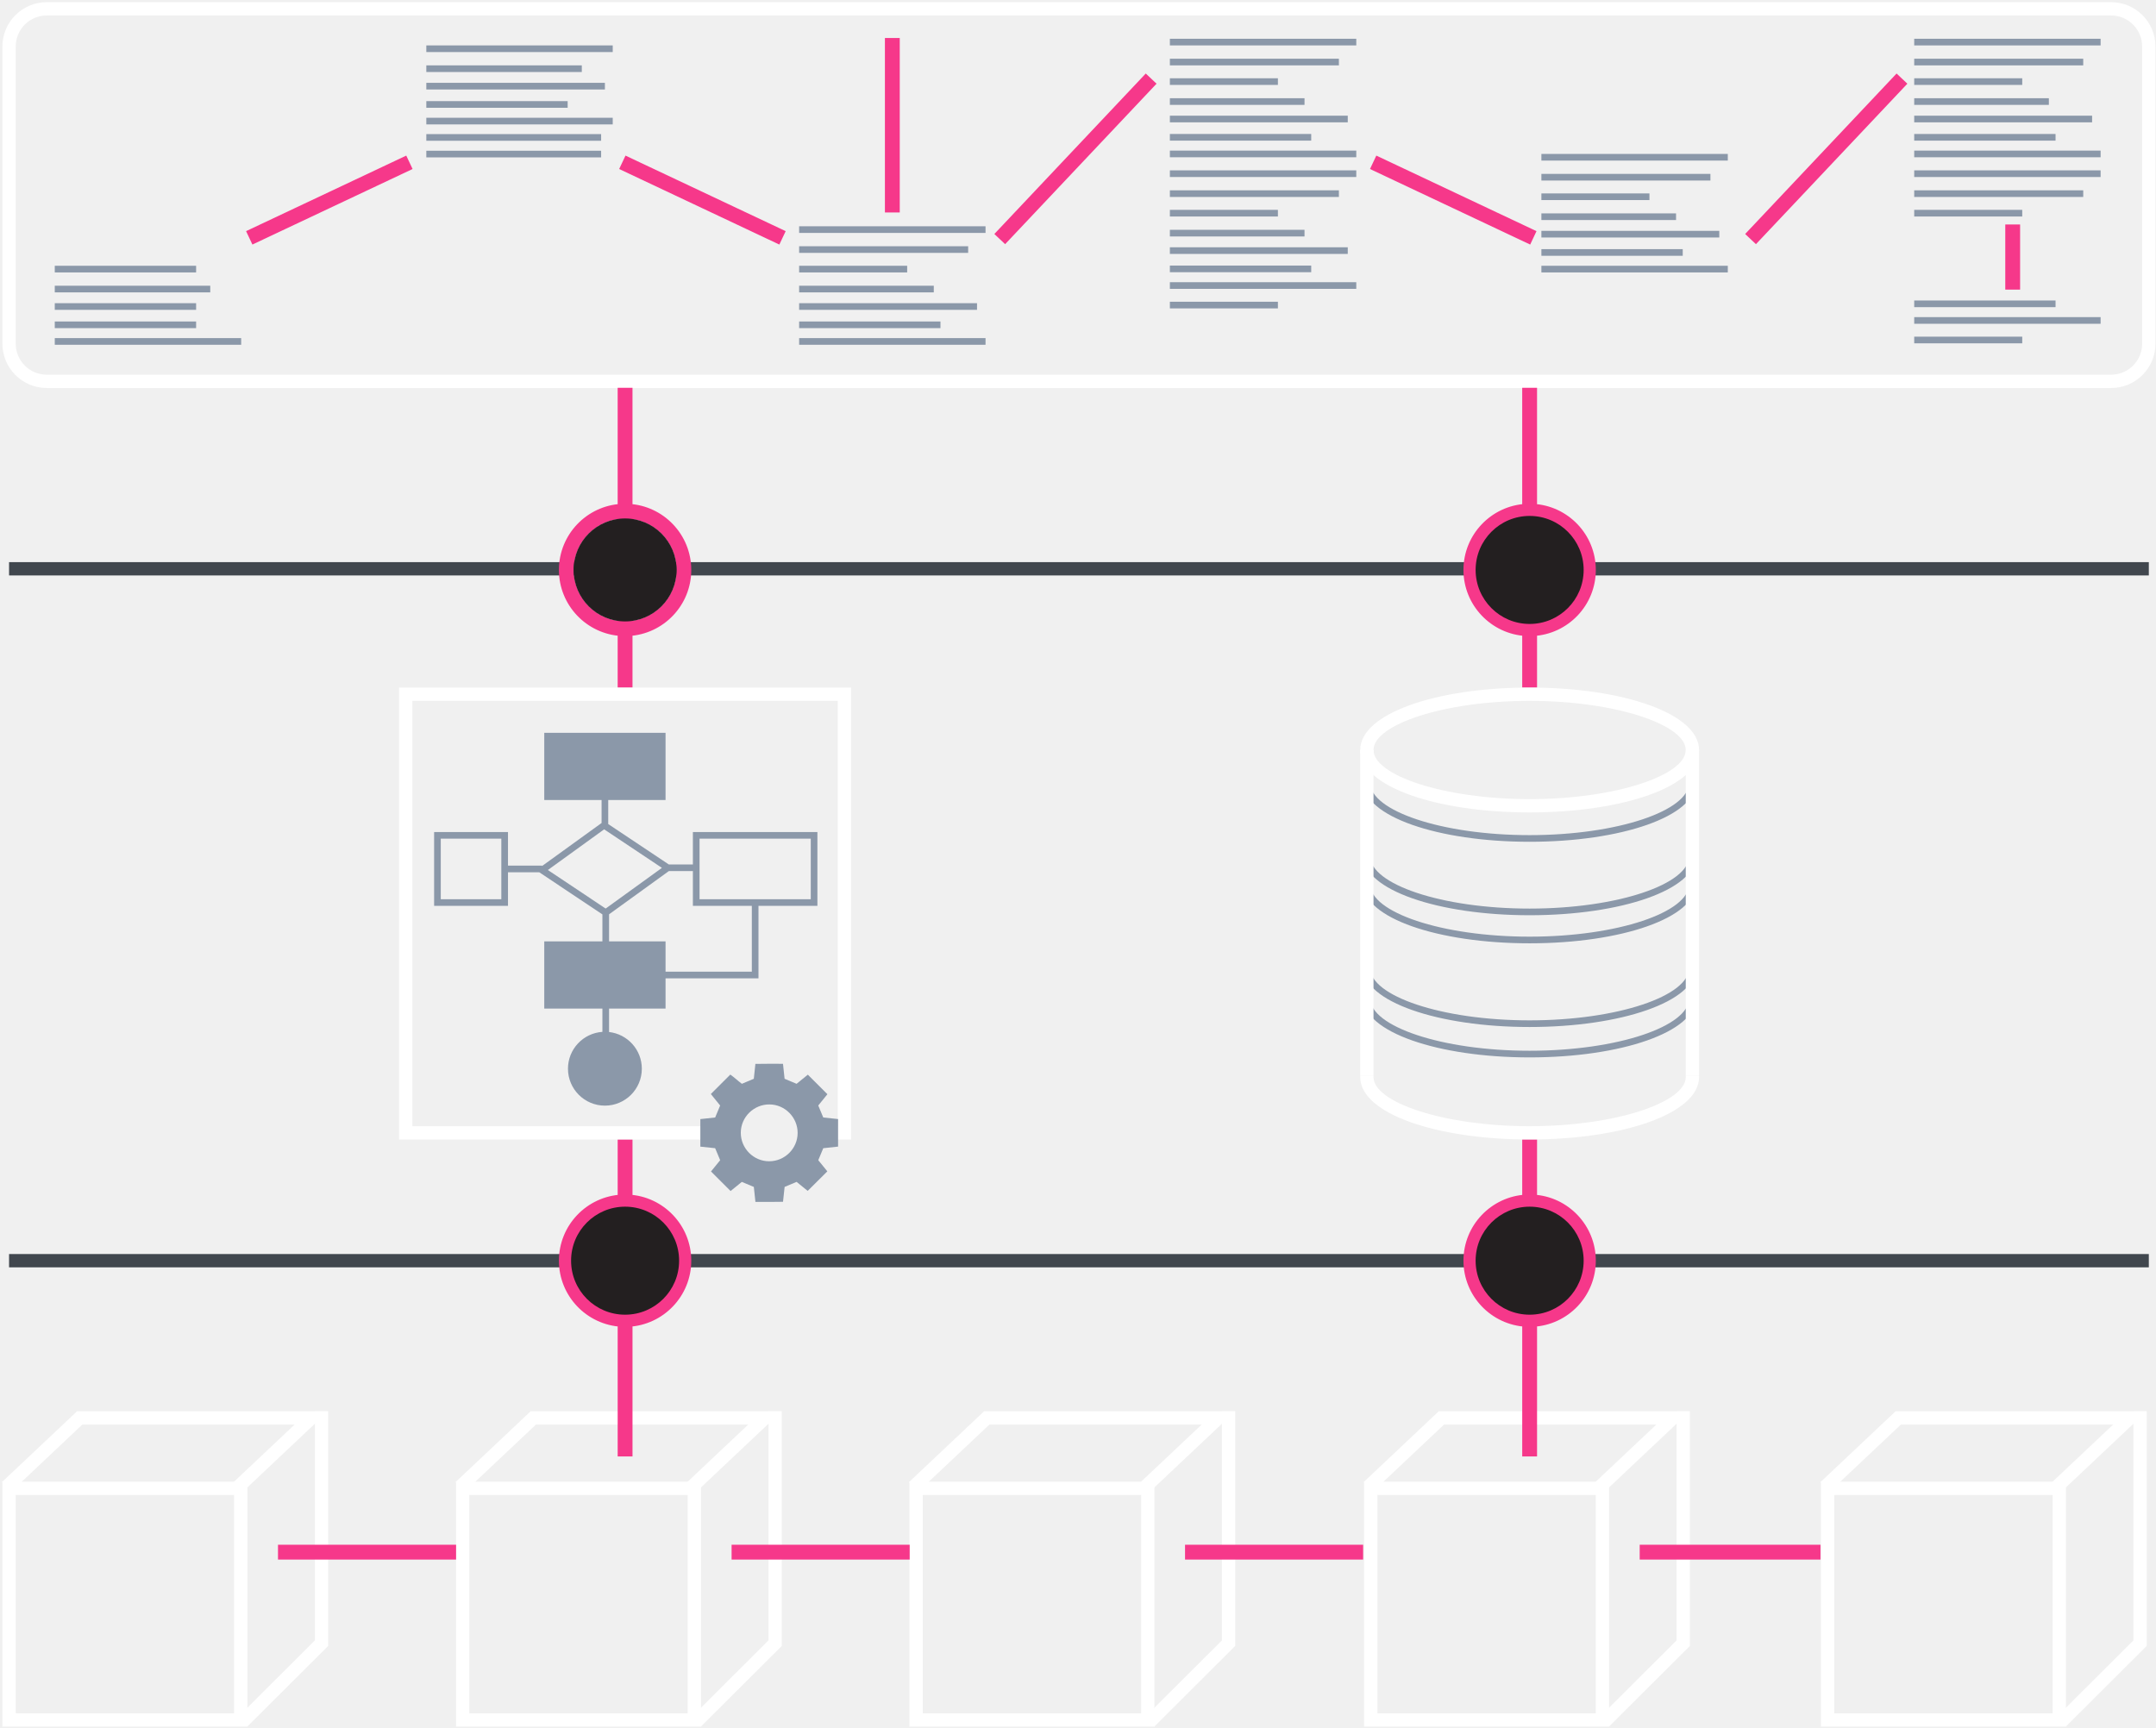
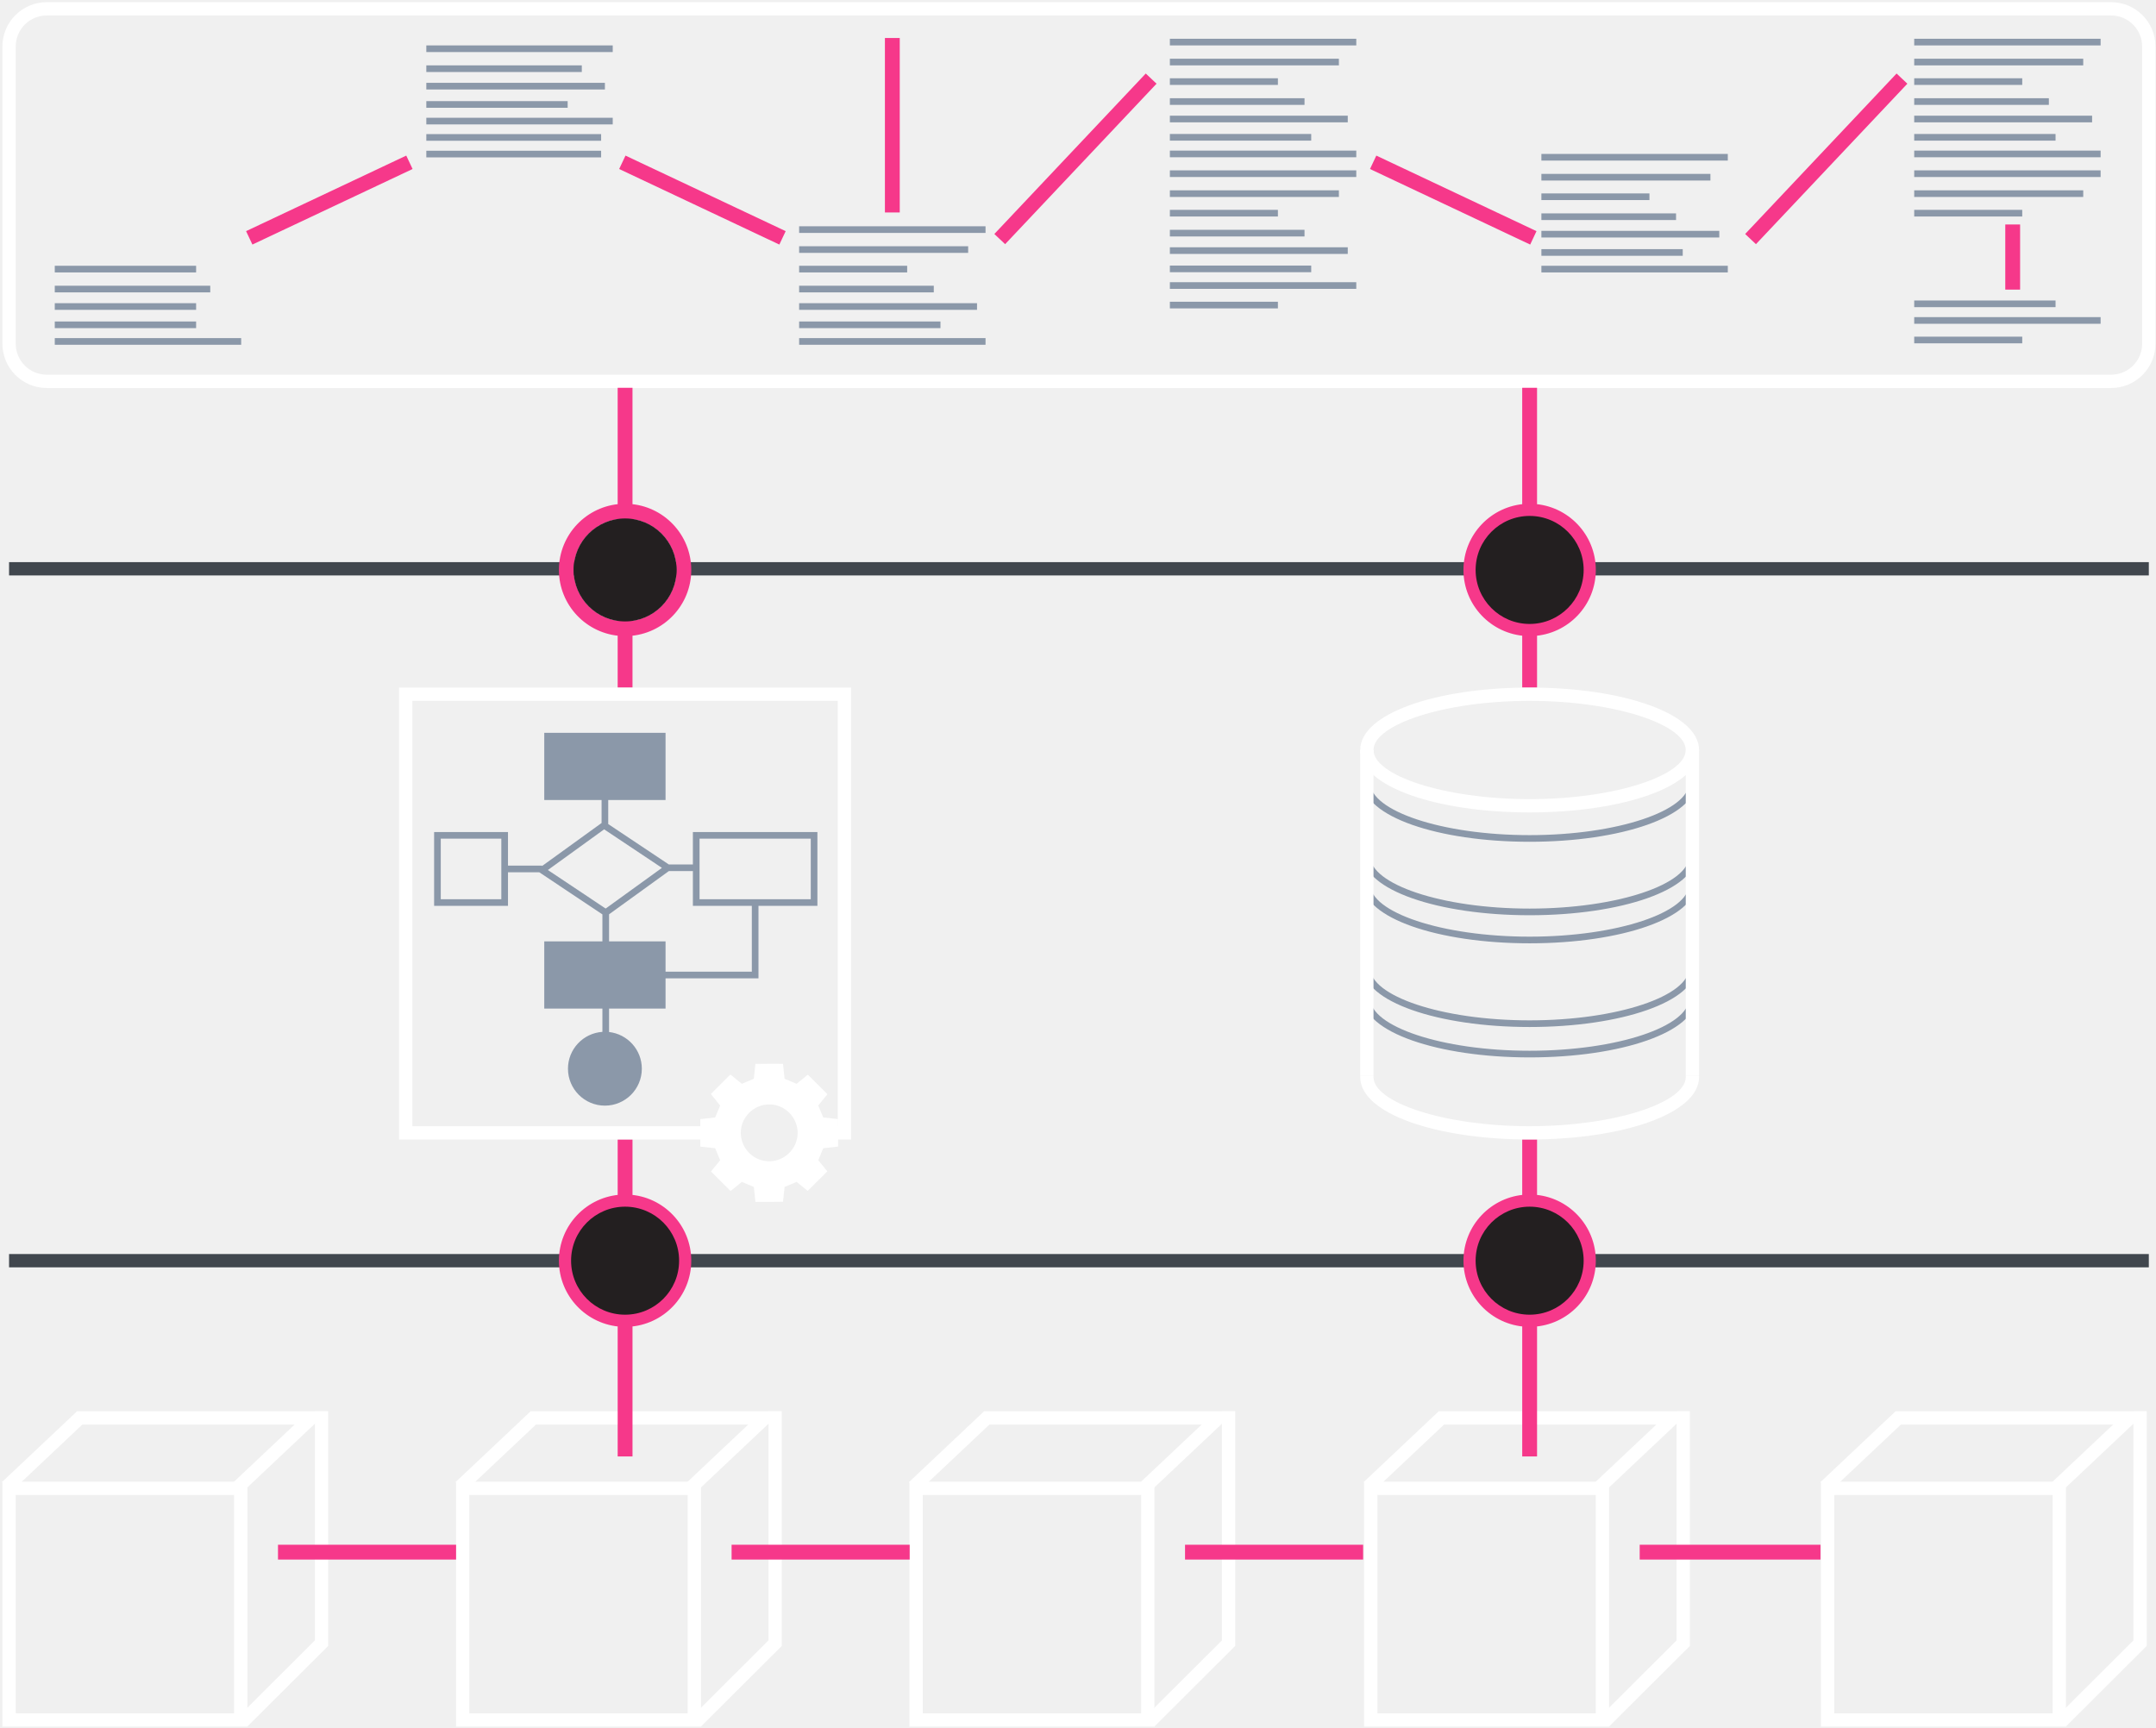
<svg xmlns="http://www.w3.org/2000/svg" height="634" viewBox="0 0 791 634" width="791">
  <g fill="none" fill-rule="evenodd" transform="translate(.288 .119)">
    <g fill-rule="nonzero">
      <path d="m3.037 211.032v-4.882h785.041v4.882z" fill="#41474e" />
      <path d="m3.037 464.914v-4.882h785.041v4.882z" fill="#41474e" />
      <path d="m623.071 275.082c0 13.354-27.88 22.908-62.163 22.908-34.285 0-62.163-9.554-62.163-22.908 0-13.355 27.88-22.911 62.163-22.911 34.282 0 62.163 9.556 62.163 22.911zm-4.882 0c0-9.239-25.644-18.029-57.282-18.029-31.639 0-57.282 8.789-57.282 18.029 0 9.239 25.641 18.026 57.282 18.026 31.639 0 57.282-8.788 57.282-18.026zm-119.43 119.577h4.882c0 .116-.004.212-.01.341-.004.088-.004.089-.004.096 0 9.246 25.619 18.025 57.282 18.025s57.282-8.779 57.282-18.025c0-.011-0-.015-.009-.143-.013-.185-.021-.321-.021-.485h4.882c0 .011 0.0.015.009.143.013.185.021.321.021.485 0 13.361-27.856 22.907-62.163 22.907s-62.163-9.546-62.163-22.907c0-.116.004-.212.01-.341.004-.088.004-.089.004-.096z" fill="#fff" />
      <path d="m499.979 313.59h2.441c0 .088-.003.161-.009.28-.005.099-.006.123-.006.157 0 10.275 26.179 19.247 58.502 19.247s58.502-8.972 58.502-19.247c0-.049-.002-.086-.012-.228-.012-.171-.018-.274-.018-.399h2.441c0 .049.002.086.012.228.012.171.018.274.018.399 0 12.333-27.297 21.688-60.943 21.688s-60.943-9.355-60.943-21.688c0-.088.003-.161.009-.28.005-.099.006-.123.006-.157z" fill="#8b98a9" />
      <path d="m499.979 323.893h2.441c-.001.109-.001.109-.005.2-.002.042-.002.042-.004.08-.005.099-.006.124-.006.159 0 10.275 26.178 19.244 58.502 19.244s58.502-8.97 58.502-19.244c0-.049-.002-.086-.012-.228-.012-.171-.018-.274-.018-.399h2.441c0 .049.002.086.012.228.012.171.018.274.018.399 0 12.332-27.296 21.685-60.943 21.685s-60.943-9.353-60.943-21.685c0-.089.003-.162.009-.282.002-.035.002-.035.003-.066.002-.055.002-.055.003-.091zm0 41.862h2.441c0 .088-.003.161-.009.28-.005.099-.006.123-.006.157 0 10.275 26.179 19.247 58.502 19.247s58.502-8.972 58.502-19.247c0-.049-.002-.086-.012-.228-.012-.171-.018-.274-.018-.399h2.441c0 .049.002.086.012.228.012.171.018.274.018.399 0 12.333-27.297 21.688-60.943 21.688s-60.943-9.355-60.943-21.688c0-.088.003-.161.009-.28.005-.099.006-.123.006-.157zm-.015-78.684h2.441c0 10.276 26.18 19.249 58.502 19.249 32.32 0 58.502-8.974 58.502-19.249h2.441c0 12.333-27.3 21.69-60.943 21.69-33.644 0-60.943-9.357-60.943-21.69z" fill="#8b98a9" />
      <path d="m499.979 354.603h2.441c-.001.109-.001.109-.005.2-.002.042-.002.042-.004.08-.005.099-.006.124-.006.159 0 10.275 26.178 19.244 58.502 19.244s58.502-8.97 58.502-19.244c0-.049-.002-.086-.012-.228-.012-.171-.018-.274-.018-.399h2.441c0 .049.002.086.012.228.012.171.018.274.018.399 0 12.332-27.296 21.685-60.943 21.685s-60.943-9.353-60.943-21.685c0-.089.003-.162.009-.282.002-.035.002-.035.003-.066.002-.055.002-.055.003-.091z" fill="#8b98a9" />
      <path d="m498.744 275.082h4.882v119.574h-4.882z" fill="#fff" />
      <path d="m618.189 275.082h4.882v119.384h-4.882z" fill="#fff" />
      <path d="m151.007 413.125h119.021v4.882h-123.903v-165.833h165.838v165.833h-18.886v-4.882h14.004v-156.069h-156.074z" fill="#fff" />
      <path d="m167.018 633.443v-89.875h89.875v89.875zm84.994-4.882v-80.112h-80.112v80.112z" fill="#fff" />
      <path d="m170.217 547.245-3.35-3.551 27.556-25.99h92.109l-31.321 29.541-3.349-3.551 22.379-21.108h-77.879z" fill="#fff" />
      <path d="m281.659 517.817h4.882v86.006l-29.675 29.597-3.447-3.457 28.24-28.166z" fill="#fff" />
      <path d="m333.377 633.443v-89.875h89.875v89.875zm84.994-4.882v-80.112h-80.112v80.112z" fill="#fff" />
      <path d="m362.723 522.586-26.145 24.659-3.35-3.551 27.556-25.99h92.108l-31.321 29.541-3.349-3.551 22.379-21.108z" fill="#fff" />
      <path d="m448.019 517.817h4.881v86.006l-29.674 29.597-3.447-3.457 28.24-28.166z" fill="#fff" />
      <path d="m667.789 633.443v-89.875h89.875v89.875zm84.994-4.882v-80.112h-80.112v80.112z" fill="#fff" />
      <path d="m670.989 547.245-3.35-3.551 27.556-25.99h92.109l-31.321 29.541-3.35-3.551 22.38-21.108h-77.879z" fill="#fff" />
      <path d="m782.43 517.817h4.882v86.006l-29.674 29.597-3.448-3.457 28.24-28.166z" fill="#fff" />
      <path d="m.597 633.443v-89.875h89.875v89.875zm4.882-4.882h80.112v-80.112h-80.112z" fill="#fff" />
      <path d="m3.797 547.245-3.35-3.551 27.556-25.99h92.108l-31.321 29.541-3.349-3.551 22.379-21.108h-77.878z" fill="#fff" />
      <path d="m115.239 517.817h4.882v86.006l-29.674 29.597-3.448-3.457 28.24-28.166z" fill="#fff" />
      <path d="m500.181 633.443v-89.875h89.875v89.875zm84.994-4.882v-80.112h-80.112v80.112z" fill="#fff" />
      <path d="m503.382 547.245-3.35-3.551 27.556-25.99h92.109l-31.322 29.541-3.349-3.551 22.38-21.108h-77.879z" fill="#fff" />
      <path d="m614.823 517.817h4.882v86.006l-29.674 29.597-3.448-3.457 28.24-28.166z" fill="#fff" />
      <path d="m785.637 125.975v-109.017c0-6.294-5.102-11.397-11.397-11.397h-757.365c-6.294 0-11.397 5.102-11.397 11.397v109.017c0 6.294 5.102 11.397 11.397 11.397h757.365c6.294 0 11.397-5.102 11.397-11.397zm4.882 0c0 8.991-7.288 16.279-16.279 16.279h-757.365c-8.991 0-16.279-7.288-16.279-16.279v-109.017c0-8.991 7.288-16.279 16.279-16.279h757.365c8.991 0 16.279 7.288 16.279 16.279z" fill="#fff" />
      <path d="m230.263 186.261c12.011.633 21.567 10.584 21.567 22.752 0 12.166-9.556 22.116-21.566 22.749l0 18.852h-2.441l-0-18.853c-12.006-.636-21.559-10.586-21.559-22.749 0-12.165 9.552-22.114 21.558-22.751l-.001-42.584h2.441zm0 2.445.001 40.611c10.662-.631 19.125-9.487 19.125-20.304 0-10.82-8.464-19.677-19.126-20.307zm-2.44 40.611-.001-40.611c-10.657.634-19.117 9.49-19.117 20.306 0 10.815 8.46 19.671 19.118 20.304zm334.303-43.056c12.011.633 21.567 10.584 21.567 22.752 0 12.166-9.556 22.116-21.566 22.749l0 18.852h-2.441l-0-18.853c-12.006-.637-21.558-10.586-21.558-22.749 0-12.165 9.551-22.114 21.557-22.751l-.001-42.584h2.441zm0 2.445.001 40.611c10.662-.631 19.125-9.487 19.125-20.304 0-10.82-8.464-19.677-19.126-20.307zm-2.44 40.611-.001-40.611c-10.657.634-19.116 9.49-19.116 20.306 0 10.815 8.46 19.671 19.117 20.304zm-329.421 210.404c12.01.634 21.565 10.584 21.565 22.75 0 12.166-9.555 22.116-21.564 22.75l.001 47.585h-2.441l-.001-47.585c-12.007-.636-21.561-10.586-21.561-22.75 0-12.164 9.553-22.114 21.56-22.75l-0-20.156h2.441zm0 2.445.001 40.611c10.661-.631 19.123-9.488 19.123-20.306 0-10.818-8.463-19.675-19.124-20.306zm-2.44 40.611-.001-40.611c-10.658.633-19.119 9.49-19.119 20.305 0 10.816 8.461 19.673 19.12 20.305zm334.303-43.056c12.01.634 21.565 10.584 21.565 22.75 0 12.166-9.555 22.116-21.564 22.75l.001 47.585h-2.441l-.001-47.585c-12.007-.636-21.56-10.586-21.56-22.75 0-12.164 9.553-22.114 21.559-22.75l-0-20.156h2.441zm0 2.445.001 40.611c10.661-.631 19.123-9.488 19.123-20.306 0-10.818-8.463-19.675-19.124-20.306zm-2.44 40.611-.001-40.611c-10.657.633-19.118 9.49-19.118 20.305 0 10.816 8.461 19.673 19.119 20.305zm-456.485 87.862v-2.441h62.339v2.441zm166.419 0v-2.441h62.339v2.441zm166.36 0v-2.441h62.339v2.441zm166.804 0v-2.441h63.339v2.441zm-509.754-483.019-1.041-2.208 56.054-26.443 1.041 2.208zm275.386-.266-1.775-1.675 53.493-56.701 1.775 1.675zm275.46 0-1.775-1.675 53.493-56.701 1.775 1.675zm-357.911-1.941-1.041 2.208-56.054-26.443 1.041-2.208zm275.468-0-1.041 2.208-56.056-26.443 1.041-2.208zm-233.12-9.065h-2.441v-61.024h2.441zm411.04 28.3h-2.441v-20.902h2.441z" fill="#f6388a" stroke="#f6388a" stroke-width="3" />
      <path d="m223.166 378.563c6.762.759 12.024 6.501 12.024 13.465 0 7.48-6.071 13.552-13.549 13.552-7.479 0-13.55-6.073-13.55-13.552 0-7.171 5.581-13.048 12.634-13.519v-8.542h-21.333v-24.658h21.333v-9.909l-23.172-15.452h-11.472v12.332h-27.099v-27.102h27.099v12.329h12.498v.151l21.84-15.79v-8.431h-21.027v-24.661h44.498v24.661h-21.03v8.822l22.212 14.816h8.85v-11.897h45.687v27.102h-21.622v26.579h-2.441-31.656v11.109h-20.724zm20.724-22.146h31.656v-24.138h-21.624v-12.764h-8.824l-21.931 15.855v9.938h20.724zm-22.525-52.222-20.648 14.928 21.2 14.138 20.646-14.926zm-37.725 25.643v-22.22h-22.217v22.22zm113.528 0v-22.22h-40.805v22.22z" fill="#8b98a9" />
    </g>
-     <path d="m281.873 425.992c5.753.017 10.472-4.672 10.479-10.408.007-5.696-4.645-10.407-10.318-10.449-5.763-.041-10.508 4.623-10.538 10.349-.032 5.756 4.643 10.491 10.376 10.508m19.881-16.065c1.738.186 3.554.378 5.438.579v10.102c-1.814.198-3.659.398-5.441.593-.62 1.491-1.201 2.885-1.826 4.396 1.094 1.345 2.246 2.77 3.322 4.096-2.39 2.375-4.733 4.704-7.208 7.169-1.228-1.001-2.668-2.172-4.067-3.307-1.462.615-2.856 1.201-4.396 1.845-.183 1.706-.376 3.522-.588 5.458-3.347.098-6.691.024-10.12.051-.2-1.882-.393-3.696-.586-5.502-1.477-.618-2.902-1.218-4.406-1.843-1.372 1.111-2.792 2.263-4.125 3.347-2.402-2.404-4.743-4.74-7.184-7.176 1.047-1.281 2.202-2.702 3.364-4.133-.6-1.438-1.196-2.861-1.84-4.406-1.74-.181-3.552-.376-5.434-.574v-10.105c1.811-.2 3.654-.4 5.441-.591.618-1.487 1.199-2.885 1.823-4.391-1.101-1.372-2.277-2.822-3.412-4.223 2.402-2.395 4.721-4.711 7.142-7.128 1.445.991 2.778 2.307 4.242 3.381 1.443-.608 2.836-1.191 4.381-1.838.181-1.704.373-3.517.581-5.463 3.349-.09 6.688-.024 10.125-.037.2 1.872.393 3.688.586 5.497 1.474.618 2.9 1.216 4.401 1.843 1.372-1.116 2.792-2.268 4.13-3.351 2.402 2.399 4.743 4.735 7.181 7.167-1.047 1.291-2.199 2.712-3.361 4.147.6 1.435 1.191 2.856 1.836 4.396" fill="#8b98a9" />
+     <path d="m281.873 425.992c5.753.017 10.472-4.672 10.479-10.408.007-5.696-4.645-10.407-10.318-10.449-5.763-.041-10.508 4.623-10.538 10.349-.032 5.756 4.643 10.491 10.376 10.508m19.881-16.065c1.738.186 3.554.378 5.438.579v10.102c-1.814.198-3.659.398-5.441.593-.62 1.491-1.201 2.885-1.826 4.396 1.094 1.345 2.246 2.77 3.322 4.096-2.39 2.375-4.733 4.704-7.208 7.169-1.228-1.001-2.668-2.172-4.067-3.307-1.462.615-2.856 1.201-4.396 1.845-.183 1.706-.376 3.522-.588 5.458-3.347.098-6.691.024-10.12.051-.2-1.882-.393-3.696-.586-5.502-1.477-.618-2.902-1.218-4.406-1.843-1.372 1.111-2.792 2.263-4.125 3.347-2.402-2.404-4.743-4.74-7.184-7.176 1.047-1.281 2.202-2.702 3.364-4.133-.6-1.438-1.196-2.861-1.84-4.406-1.74-.181-3.552-.376-5.434-.574v-10.105c1.811-.2 3.654-.4 5.441-.591.618-1.487 1.199-2.885 1.823-4.391-1.101-1.372-2.277-2.822-3.412-4.223 2.402-2.395 4.721-4.711 7.142-7.128 1.445.991 2.778 2.307 4.242 3.381 1.443-.608 2.836-1.191 4.381-1.838.181-1.704.373-3.517.581-5.463 3.349-.09 6.688-.024 10.125-.037.2 1.872.393 3.688.586 5.497 1.474.618 2.9 1.216 4.401 1.843 1.372-1.116 2.792-2.268 4.13-3.351 2.402 2.399 4.743 4.735 7.181 7.167-1.047 1.291-2.199 2.712-3.361 4.147.6 1.435 1.191 2.856 1.836 4.396" fill="#fff" />
    <path d="m580.729 462.473c0 10.944-8.873 19.817-19.819 19.817-10.946 0-19.817-8.873-19.817-19.817 0-10.946 8.871-19.819 19.817-19.819 10.946 0 19.819 8.873 19.819 19.819m-331.863 0c0 10.944-8.873 19.817-19.819 19.817-10.947 0-19.817-8.873-19.817-19.817 0-10.946 8.871-19.819 19.817-19.819 10.946 0 19.819 8.873 19.819 19.819m331.863-253.462c0 10.946-8.873 19.819-19.819 19.819-10.946 0-19.817-8.873-19.817-19.819 0-10.944 8.871-19.817 19.817-19.817 10.946 0 19.819 8.873 19.819 19.817m-332.789 0c0 10.435-8.459 18.893-18.893 18.893-10.435 0-18.892-8.459-18.892-18.893 0-10.433 8.456-18.891 18.892-18.891 10.435 0 18.893 8.459 18.893 18.891" fill="#231f20" />
    <path d="m19.807 126.387v-2.441h68.39v2.441zm0-6.102v-2.441h51.855v2.441zm0-6.713v-2.441h51.855v2.441zm0-13.73v-2.441h51.855v2.441zm0 7.323v-2.441h57.042v2.441zm136.315-61.634v-2.441h68.39v2.441zm0 6v-2.441h64.133v2.441zm0 6.102v-2.441h64.133v2.441zm0-18.205v-2.441h51.855v2.441zm0-6.713v-2.441h65.517v2.441zm0-13.73v-2.441h68.39v2.441zm0 7.323v-2.441h57.042v2.441zm136.777 100.079v-2.441h68.39v2.441zm0-6.102v-2.441h51.855v2.441zm0-6.713v-2.441h65.268v2.441zm0-13.73v-2.441h39.638v2.441zm0 7.323v-2.441h49.402v2.441zm0-21.815v-2.441h68.39v2.441zm0 7.323v-2.441h62.015v2.441zm272.324 7.169v-2.441h68.39v2.441zm0-6.102v-2.441h51.855v2.441zm0-6.713v-2.441h65.268v2.441zm0-13.73v-2.441h39.638v2.441zm0 7.323v-2.441h49.402v2.441zm0-21.815v-2.441h68.39v2.441zm0 7.323v-2.441h62.015v2.441zm-136.305-8.543v-2.441h68.39v2.441zm0-6.102v-2.441h51.855v2.441zm0-6.713v-2.441h65.266v2.441zm0-13.73v-2.441h39.636v2.441zm0 7.323v-2.441h49.4v2.441zm0-21.817v-2.441h68.39v2.441zm0 7.323v-2.441h62.012v2.441zm0 82.001v-2.441h68.39v2.441zm0-6.102v-2.441h51.855v2.441zm0-6.713v-2.441h65.266v2.441zm0-13.73v-2.441h39.636v2.441zm0 33.717v-2.441h39.636v2.441zm0-26.394v-2.441h49.4v2.441zm0-21.815v-2.441h68.39v2.441zm0 7.323v-2.441h62.012v2.441zm273.085-14.57v-2.441h68.39v2.441zm0-6.102v-2.441h51.855v2.441zm0-6.713v-2.441h65.266v2.441zm0-13.73v-2.441h39.636v2.441zm0 7.323v-2.441h49.4v2.441zm0-21.817v-2.441h68.39v2.441zm0 7.323v-2.441h62.012v2.441zm0 94.816v-2.441h68.39v2.441zm0-6.102v-2.441h51.855v2.441zm0-33.258v-2.441h39.636v2.441zm0 46.532v-2.441h39.636v2.441zm0-61.024v-2.441h68.39v2.441zm0 7.323v-2.441h62.012v2.441z" fill="#8b98a9" fill-rule="nonzero" />
  </g>
</svg>
